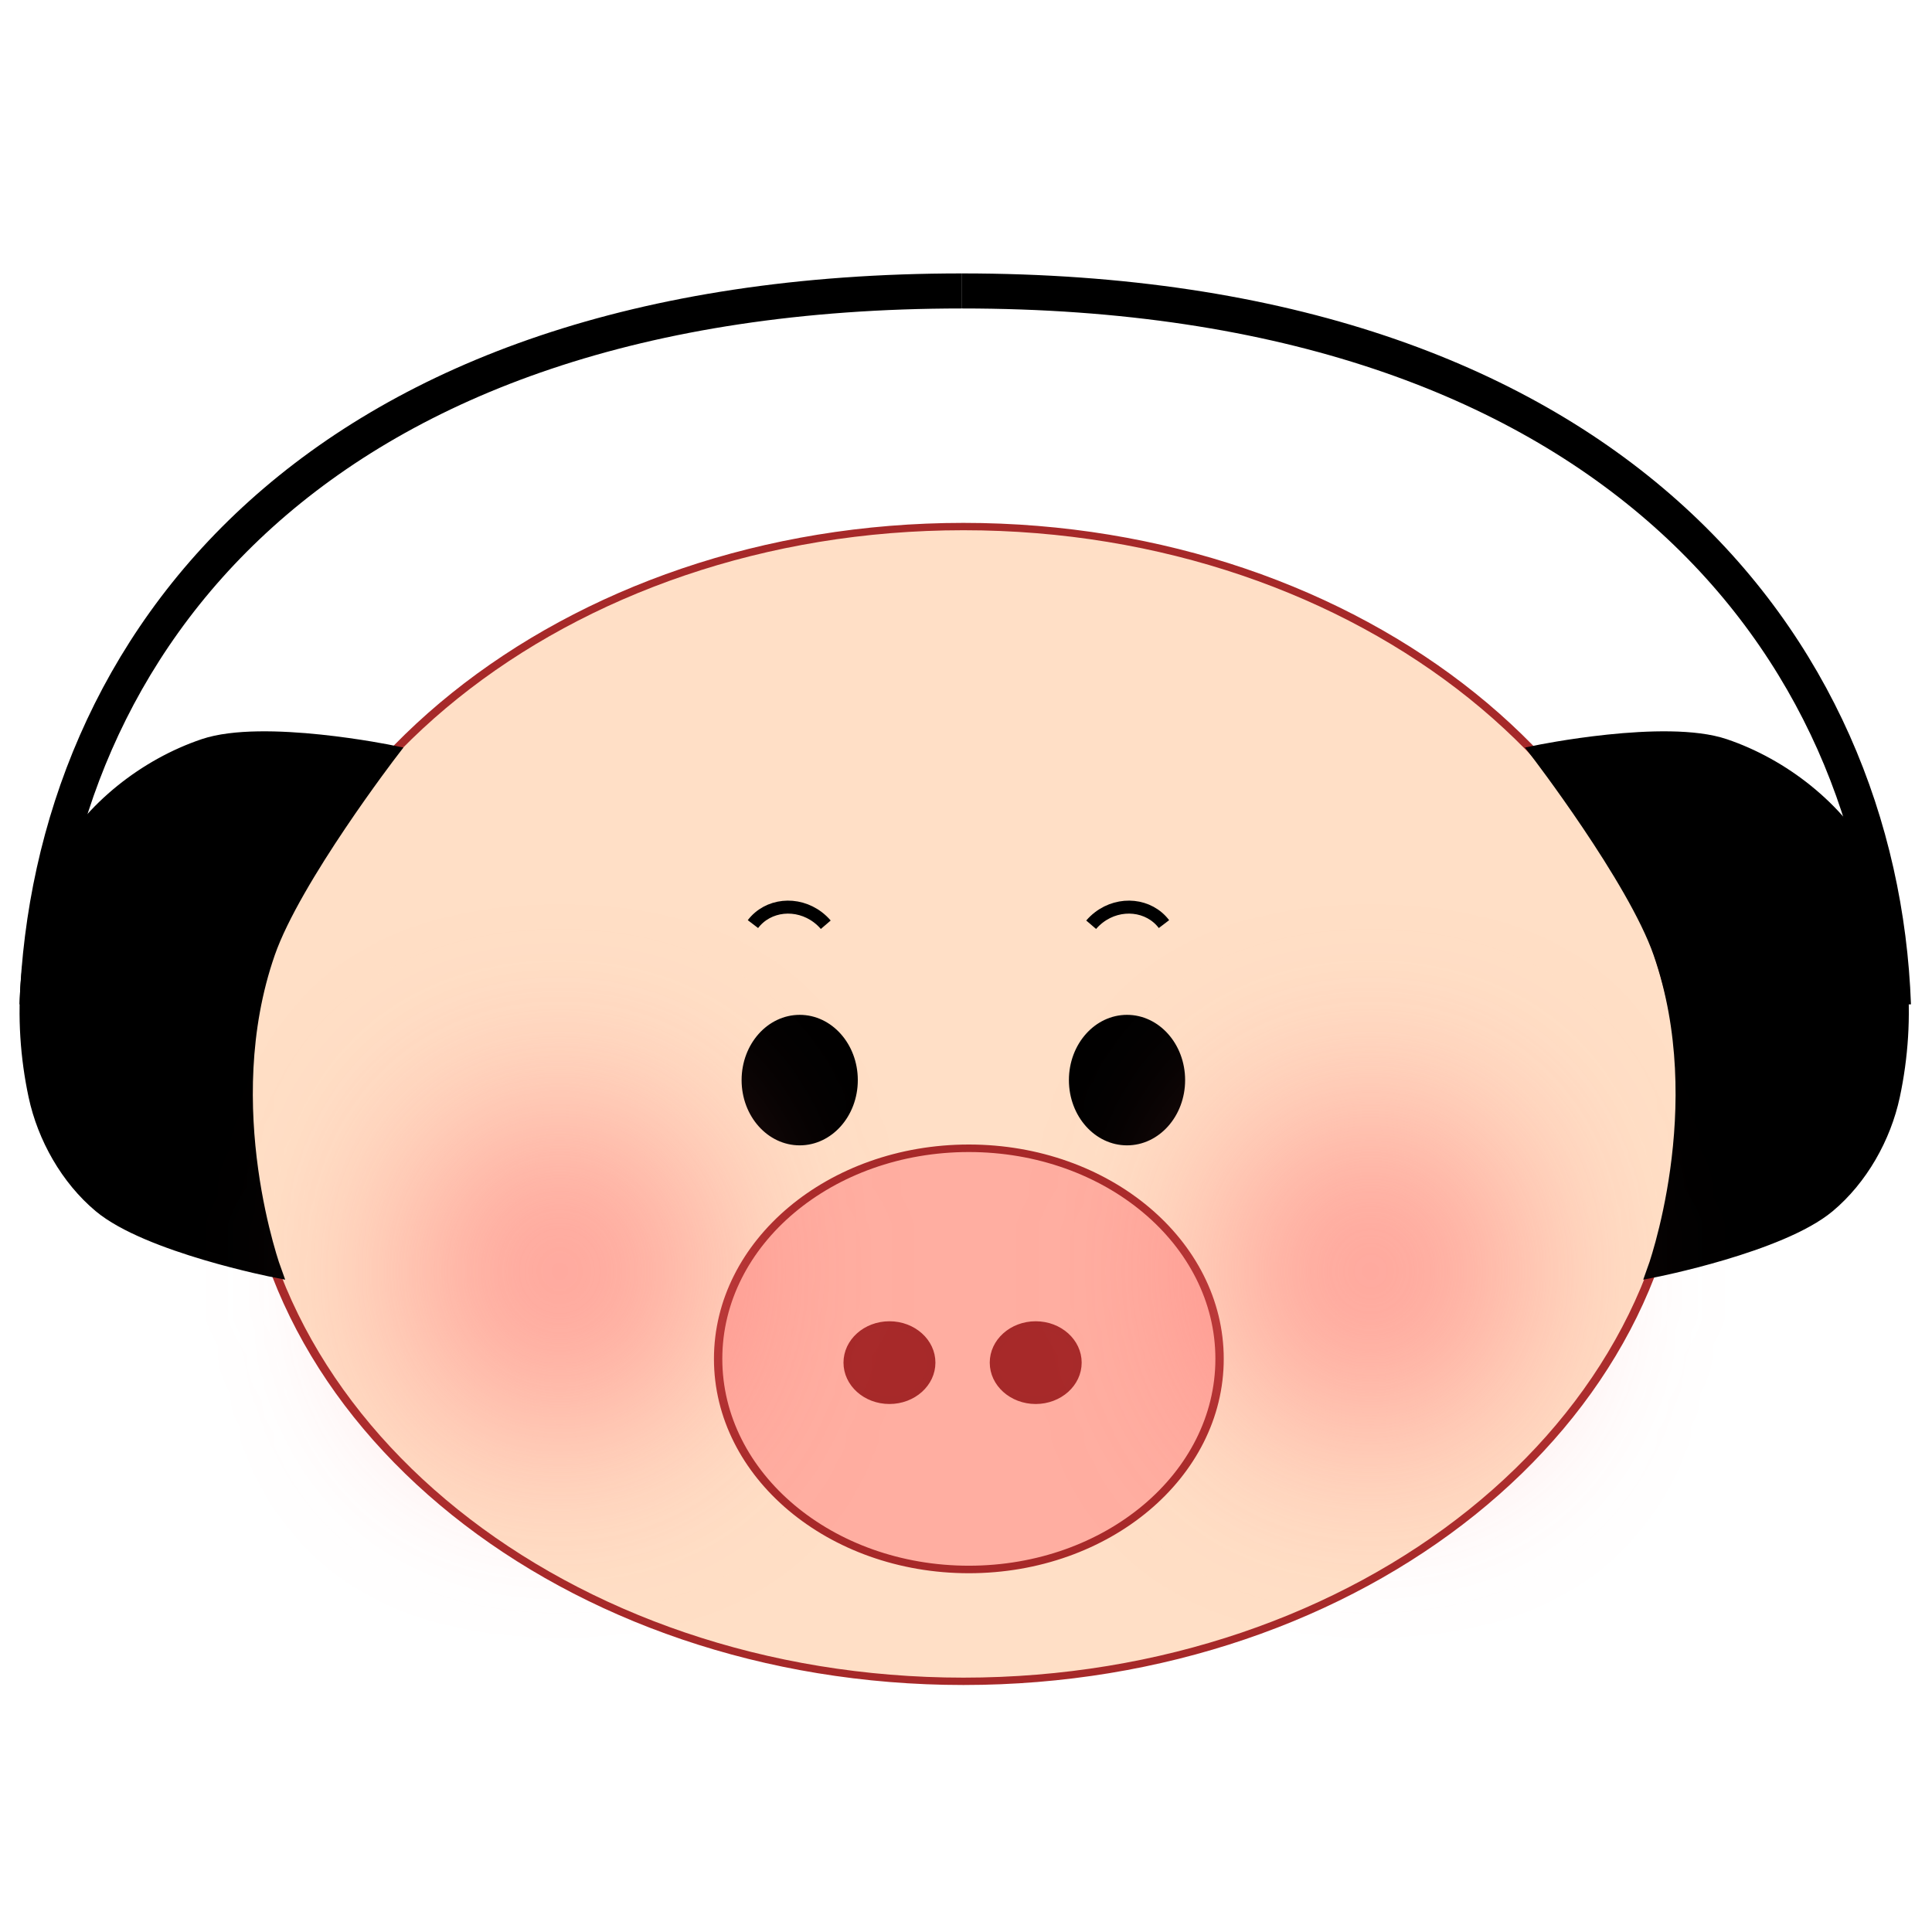
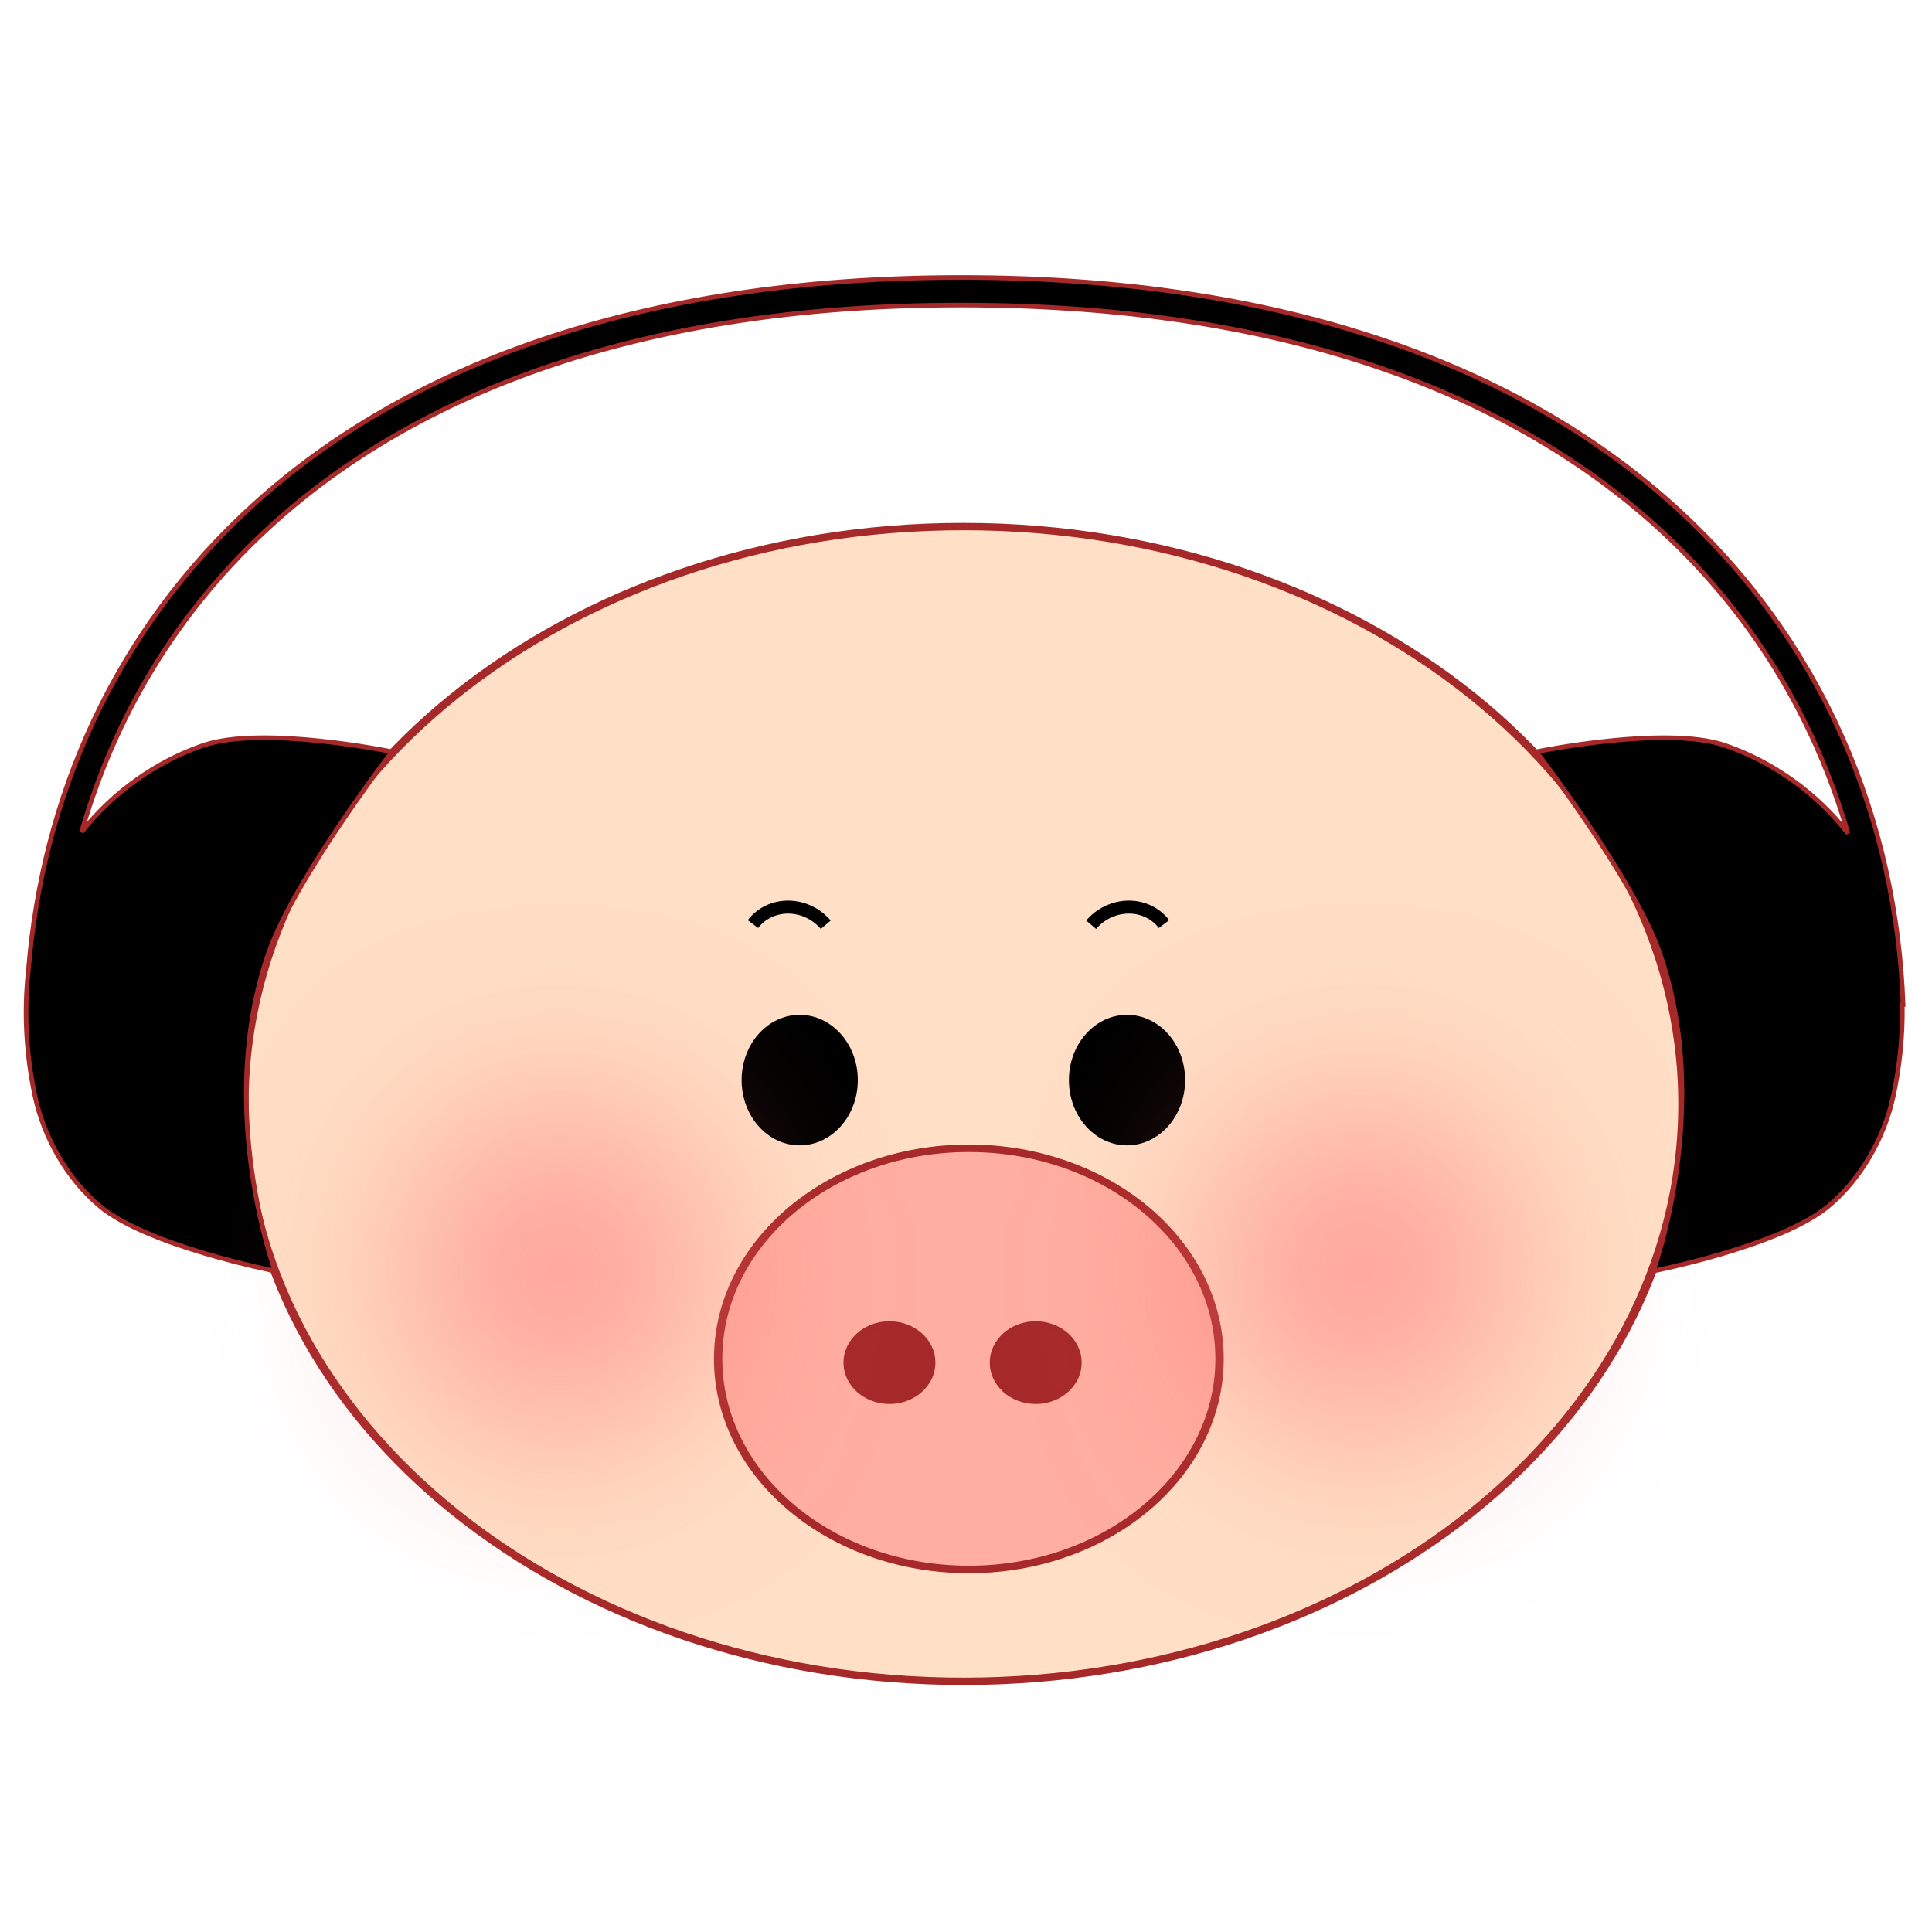
<svg xmlns="http://www.w3.org/2000/svg" xmlns:xlink="http://www.w3.org/1999/xlink" version="1.1" id="svg2" height="148.819" width="148.819">
  <defs id="defs4">
    <linearGradient id="linearGradient3926">
      <stop style="stop-color:#ffc7c7;stop-opacity:1" offset="0" id="stop3928" />
      <stop id="stop3930" offset="1" style="stop-color:#ff3f3f;stop-opacity:0.498;" />
    </linearGradient>
    <linearGradient id="linearGradient3920">
      <stop style="stop-color:#ffc6c6;stop-opacity:1" offset="0" id="stop3922" />
      <stop id="stop3924" offset="1" style="stop-color:#ff3f3f;stop-opacity:0.498;" />
    </linearGradient>
    <linearGradient id="linearGradient3816">
      <stop id="stop3818" offset="0" style="stop-color:#ff9696;stop-opacity:1" />
      <stop style="stop-color:#ff3f3f;stop-opacity:0.498;" offset="1" id="stop3820" />
    </linearGradient>
    <linearGradient id="linearGradient3687">
      <stop style="stop-color:#ff3f3f;stop-opacity:1;" offset="0" id="stop3689" />
      <stop id="stop3695" offset="0.633" style="stop-color:#ff3f3f;stop-opacity:0.498;" />
      <stop style="stop-color:#ff3f3f;stop-opacity:0;" offset="1" id="stop3691" />
    </linearGradient>
    <linearGradient id="linearGradient3665">
      <stop style="stop-color:#c0a8a8;stop-opacity:1" offset="0" id="stop3667" />
      <stop id="stop3675" offset="0.212" style="stop-color:#e44444;stop-opacity:0.749;" />
      <stop id="stop3673" offset="0.515" style="stop-color:#e44444;stop-opacity:0.498;" />
      <stop style="stop-color:#e44444;stop-opacity:0;" offset="1" id="stop3669" />
    </linearGradient>
    <radialGradient xlink:href="#linearGradient3687-2" id="radialGradient3693-8" cx="139.83" cy="462.635" fx="139.83" fy="462.635" r="14.496" gradientTransform="matrix(1,0,0,0.8780487,0,56.41897)" gradientUnits="userSpaceOnUse" />
    <linearGradient id="linearGradient3687-2">
      <stop style="stop-color:#ff3f3f;stop-opacity:1;" offset="0" id="stop3689-7" />
      <stop id="stop3695-7" offset="0.633" style="stop-color:#ff3f3f;stop-opacity:0.498;" />
      <stop style="stop-color:#ff3f3f;stop-opacity:0;" offset="1" id="stop3691-1" />
    </linearGradient>
-     <filter color-interpolation-filters="sRGB" id="filter3761-2" x="-0.696" width="2.391" y="-0.792" height="2.584">
-       <feGaussianBlur stdDeviation="8.402" id="feGaussianBlur3763-6" />
-     </filter>
    <radialGradient r="9.181" fy="462.635" fx="139.83" cy="462.635" cx="139.83" gradientTransform="matrix(-1.41295,-0.6322035,0.6973141,-1.276698,14.80167,1141.682)" gradientUnits="userSpaceOnUse" id="radialGradient3785-4" xlink:href="#linearGradient3816-9" />
    <linearGradient id="linearGradient3816-9">
      <stop id="stop3818-4" offset="0" style="stop-color:#ff9696;stop-opacity:1" />
      <stop style="stop-color:#ff3f3f;stop-opacity:0.498;" offset="1" id="stop3820-6" />
    </linearGradient>
    <filter color-interpolation-filters="sRGB" id="filter3761-2-0" x="-0.696" width="2.391" y="-0.792" height="2.584">
      <feGaussianBlur stdDeviation="8.402" id="feGaussianBlur3763-6-3" />
    </filter>
    <radialGradient xlink:href="#linearGradient3920" id="radialGradient3741" gradientUnits="userSpaceOnUse" gradientTransform="matrix(-1.41295,-0.6322035,0.6973141,-1.276698,14.80167,1141.682)" cx="139.83" cy="462.635" fx="139.83" fy="462.635" r="9.181" />
    <radialGradient xlink:href="#linearGradient3926" id="radialGradient3743" gradientUnits="userSpaceOnUse" gradientTransform="matrix(-1.41295,-0.6322035,0.6973141,-1.276698,14.80167,1141.682)" cx="139.83" cy="462.635" fx="139.83" fy="462.635" r="9.181" />
+     <radialGradient xlink:href="#linearGradient3920" id="radialGradient2914" gradientUnits="userSpaceOnUse" gradientTransform="matrix(-1.41295,-0.6322035,0.6973141,-1.276698,14.80167,1141.682)" cx="139.83" cy="462.635" fx="139.83" fy="462.635" r="9.181" />
+     <radialGradient xlink:href="#linearGradient3926" id="radialGradient2916" gradientUnits="userSpaceOnUse" gradientTransform="matrix(-1.41295,-0.6322035,0.6973141,-1.276698,14.80167,1141.682)" cx="139.83" cy="462.635" fx="139.83" fy="462.635" r="9.181" />
+     <radialGradient xlink:href="#linearGradient3926-8" id="radialGradient2916-8" gradientUnits="userSpaceOnUse" gradientTransform="matrix(-1.41295,-0.6322035,0.6973141,-1.276698,14.80167,1141.682)" cx="139.83" cy="462.635" fx="139.83" fy="462.635" r="9.181" />
+     <linearGradient id="linearGradient3926-8">
+       <stop style="stop-color:#ffc7c7;stop-opacity:1" offset="0" id="stop3928-5" />
+       <stop id="stop3930-0" offset="1" style="stop-color:#ff3f3f;stop-opacity:0.498;" />
+     </linearGradient>
+     <radialGradient r="9.181" fy="462.635" fx="139.83" cy="462.635" cx="139.83" gradientTransform="matrix(-1.41295,-0.6322035,0.6973141,-1.276698,14.80167,1141.682)" gradientUnits="userSpaceOnUse" id="radialGradient2956" xlink:href="#linearGradient3926-8" />
+     <radialGradient xlink:href="#linearGradient3926-0" id="radialGradient2916-3" gradientUnits="userSpaceOnUse" gradientTransform="matrix(-1.41295,-0.6322035,0.6973141,-1.276698,14.80167,1141.682)" cx="139.83" cy="462.635" fx="139.83" fy="462.635" r="9.181" />
+     <linearGradient id="linearGradient3926-0">
+       <stop style="stop-color:#ffc7c7;stop-opacity:1" offset="0" id="stop3928-4" />
+       <stop id="stop3930-4" offset="1" style="stop-color:#ff3f3f;stop-opacity:0.498;" />
+     </linearGradient>
+     <filter color-interpolation-filters="sRGB" id="filter3761-2-0-4" x="-0.696" width="2.391" y="-0.792" height="2.584">
+       <feGaussianBlur stdDeviation="8.402" id="feGaussianBlur3763-6-3-4" />
+     </filter>
+     <radialGradient r="9.181" fy="462.635" fx="139.83" cy="462.635" cx="139.83" gradientTransform="matrix(-1.41295,-0.6322035,0.6973141,-1.276698,14.80167,1141.682)" gradientUnits="userSpaceOnUse" id="radialGradient3000" xlink:href="#linearGradient3926-0" />
+     <radialGradient xlink:href="#linearGradient3926" id="radialGradient3041" gradientUnits="userSpaceOnUse" gradientTransform="matrix(-1.41295,-0.6322035,0.6973141,-1.276698,14.80167,1141.682)" cx="139.83" cy="462.635" fx="139.83" fy="462.635" r="9.181" />
+     <radialGradient xlink:href="#linearGradient3926-0" id="radialGradient3043" gradientUnits="userSpaceOnUse" gradientTransform="matrix(-1.41295,-0.6322035,0.6973141,-1.276698,14.80167,1141.682)" cx="139.83" cy="462.635" fx="139.83" fy="462.635" r="9.181" />
+     <radialGradient xlink:href="#linearGradient3926-0" id="radialGradient5295" gradientUnits="userSpaceOnUse" gradientTransform="matrix(-1.41295,-0.6322035,0.6973141,-1.276698,14.80167,1141.682)" cx="139.83" cy="462.635" fx="139.83" fy="462.635" r="9.181" spreadMethod="pad" />
  </defs>
-   <g id="layer1" style="display:inline" transform="translate(-108.9,-300.951)" />
-   <g id="layer5" style="display:inline" transform="translate(-108.9,-300.951)" />
-   <g id="layer6" style="display:inline" transform="translate(-108.9,-300.951)" />
-   <g id="layer7" style="display:inline" transform="translate(-108.9,-300.951)" />
-   <g id="layer8" style="display:inline" transform="translate(-108.9,-300.951)" />
-   <g id="layer2" style="display:inline" transform="translate(-108.9,-300.951)" />
  <g id="layer3" style="display:inline" transform="translate(-108.9,-300.951)">
-     <g id="g3719" transform="translate(1.5,-19)">
-       <path transform="matrix(0.6756246,0,0,0.5665578,70.80875,113.2866)" d="m 246,514.862 c 0,43.354 -36.713,78.5 -82,78.5 -45.287,0 -82,-35.146 -82,-78.5 0,-43.354 36.713,-78.5 82,-78.5 45.287,0 82,35.146 82,78.5 z" id="path2816" style="fill:#ffdfc6;fill-opacity:1;stroke:#a62929;stroke-opacity:1;display:inline" />
-       <path transform="matrix(0.6437451,0,0,0.5793628,73.23599,110.9779)" d="m 199,541.362 c 0,15.464 -13.431,28 -30,28 -16.569,0 -30,-12.536 -30,-28 0,-15.464 13.431,-28 30,-28 16.569,0 30,12.536 30,28 z" id="path3590" style="fill:#ff7c7c;fill-opacity:0.49;stroke:#a72929;stroke-opacity:1;display:inline" />
-       <g style="fill:#a72929;fill-opacity:1;stroke:#a62929;stroke-opacity:1;display:inline" transform="matrix(0.6437451,0,0,0.5793628,75.4891,108.3707)" id="g3668">
-         <path style="fill:#a72929;fill-opacity:1;stroke:#a62929;stroke-opacity:1" id="path3592" d="m 163,547.362 c 0,2.761 -2.239,5 -5,5 -2.761,0 -5,-2.239 -5,-5 0,-2.761 2.239,-5 5,-5 2.761,0 5,2.239 5,5 z" transform="translate(-2,-1)" />
-         <path transform="translate(15.5,-1)" style="fill:#a72929;fill-opacity:1;stroke:#a62929;stroke-opacity:1" id="path3592-1" d="m 163,547.362 c 0,2.761 -2.239,5 -5,5 -2.761,0 -5,-2.239 -5,-5 0,-2.761 2.239,-5 5,-5 2.761,0 5,2.239 5,5 z" />
-       </g>
-       <g id="g5020" style="display:inline">
-         <path transform="matrix(-0.5265507,0,0,0.6283207,238.5047,77.76624)" style="fill:#000000;fill-opacity:1;stroke:#000000;stroke-opacity:1" id="path3616-7-4" d="m 140,517.862 c 0,4.142 -3.582,7.5 -8,7.5 -4.418,0 -8,-3.358 -8,-7.5 0,-4.142 3.582,-7.5 8,-7.5 4.418,0 8,3.358 8,7.5 z" />
-         <path transform="matrix(0.5265507,0,0,0.6283207,124.7077,77.76624)" style="fill:#000000;fill-opacity:1;stroke:#000000;stroke-opacity:1" id="path3616-7-4-7" d="m 140,517.862 c 0,4.142 -3.582,7.5 -8,7.5 -4.418,0 -8,-3.358 -8,-7.5 0,-4.142 3.582,-7.5 8,-7.5 4.418,0 8,3.358 8,7.5 z" />
-       </g>
-       <g id="g5034" style="display:inline">
-         <path style="fill:#000000;fill-opacity:1;stroke:#000000;stroke-width:1px;stroke-linecap:butt;stroke-linejoin:miter;stroke-opacity:1" d="m 225.75,377.862 c 0,0 9.918,-2.047 14.5,-0.5 4.489,1.516 8.738,4.838 11,9 2.883,5.304 3.262,12.096 2,18 -0.687,3.215 -2.479,6.39 -5,8.5 -3.68,3.08 -13.5,5 -13.5,5 0,0 4.637,-12.616 0.5,-24.5 -1.992,-5.723 -9.5,-15.5 -9.5,-15.5 z" id="path2844" />
-         <path style="fill:#000000;fill-opacity:1;stroke:#000000;stroke-width:1px;stroke-linecap:butt;stroke-linejoin:miter;stroke-opacity:1" d="m 137.592,377.862 c 0,0 -9.918,-2.047 -14.5,-0.5 -4.489,1.516 -8.738,4.838 -11,9 -2.883,5.304 -3.262,12.096 -2,18 0.687,3.215 2.479,6.39 5,8.5 3.68,3.08 13.5,5 13.5,5 0,0 -4.637,-12.616 -0.5,-24.5 1.992,-5.723 9.5,-15.5 9.5,-15.5 z" id="path2844-1" />
-         <g id="g3765" style="stroke:#000000;stroke-width:2.7;stroke-miterlimit:4;stroke-opacity:1;stroke-dasharray:none">
-           <path id="path3717" d="m 110.25,397.362 c 1.004,-27.545 21.296,-55 71.25,-55 l 0,0" style="fill:none;stroke:#000000;stroke-width:2.7;stroke-linecap:butt;stroke-linejoin:miter;stroke-miterlimit:4;stroke-opacity:1;stroke-dasharray:none" />
-           <path id="path3717-0" d="m 253.25,397.362 c -1.004,-27.545 -21.796,-55 -71.75,-55 l 0,0" style="fill:none;stroke:#000000;stroke-width:2.7;stroke-linecap:butt;stroke-linejoin:miter;stroke-miterlimit:4;stroke-opacity:1;stroke-dasharray:none" />
-         </g>
-       </g>
-       <g id="g3762" style="display:inline">
-         <path style="fill:url(#radialGradient3741);fill-opacity:1;stroke:none;display:inline;filter:url(#filter3761-2)" id="path3677-0" d="m 154.326,462.635 c 0,7.029 -6.49,12.728 -14.496,12.728 -8.006,0 -14.496,-5.698 -14.496,-12.728 0,-7.029 6.49,-12.728 14.496,-12.728 8.006,0 14.496,5.698 14.496,12.728 z" transform="matrix(-0.8268691,0,0,0.9135701,328.6074,-4.787436)" />
-         <path style="fill:url(#radialGradient3743);fill-opacity:1;stroke:none;display:inline;filter:url(#filter3761-2-0)" id="path3677-0-6" d="m 154.326,462.635 c 0,7.029 -6.49,12.728 -14.496,12.728 -8.006,0 -14.496,-5.698 -14.496,-12.728 0,-7.029 6.49,-12.728 14.496,-12.728 8.006,0 14.496,5.698 14.496,12.728 z" transform="matrix(0.8268691,0,0,0.9135701,34.89256,-4.787436)" />
-       </g>
-       <g id="g3700">
-         <path style="fill:none;stroke:#000000;stroke-width:1px;stroke-linecap:butt;stroke-linejoin:miter;stroke-opacity:1" id="path2887" d="m 195.957,393.692 c 0,1.904 -1.642,3.447 -3.668,3.447 -0.278,0 -0.555,-0.03 -0.825,-0.088" transform="matrix(0.7956602,-0.6057432,-0.6057432,-0.7956602,279.6209,823.0778)" />
-         <path style="fill:none;stroke:#000000;stroke-width:1px;stroke-linecap:butt;stroke-linejoin:miter;stroke-opacity:1" id="path2887-1" d="m 195.957,393.692 c 0,1.904 -1.642,3.447 -3.668,3.447 -0.278,0 -0.555,-0.03 -0.825,-0.088" transform="matrix(-0.7956602,-0.6057432,0.6057432,-0.7956602,82.83689,823.0778)" />
-       </g>
+     <g id="g3739">
+       <path transform="matrix(0.6756246,0,0,0.5665578,72.30875,94.28656)" d="m 246,514.862 a 82,78.5 0 1 1 -164,0 82,78.5 0 1 1 164,0 z" id="path2816" style="fill:#ffdfc6;fill-opacity:1;stroke:#a62929;stroke-opacity:1;display:inline" />
+       <path transform="matrix(0.6437451,0,0,0.5793628,74.73599,91.97785)" d="m 199,541.362 a 30,28 0 1 1 -60,0 30,28 0 1 1 60,0 z" id="path3590" style="fill:#ff7c7c;fill-opacity:0.49;stroke:#a72929;stroke-opacity:1;display:inline" />
+       <path transform="matrix(0.6437451,0,0,0.5793628,75.70161,88.79136)" d="m 163,547.362 a 5,5 0 1 1 -10,0 5,5 0 1 1 10,0 z" id="path3592" style="fill:#a72929;fill-opacity:1;stroke:#a62929;stroke-opacity:1" />
+       <path d="m 163,547.362 a 5,5 0 1 1 -10,0 5,5 0 1 1 10,0 z" id="path3592-1" style="fill:#a72929;fill-opacity:1;stroke:#a62929;stroke-opacity:1" transform="matrix(0.6437451,0,0,0.5793628,86.96715,88.79136)" />
+       <path d="m 140,517.862 a 8,7.5 0 1 1 -16,0 8,7.5 0 1 1 16,0 z" id="path3616-7-4" style="fill:#000000;fill-opacity:1;stroke:#000000;stroke-opacity:1" transform="matrix(-0.5265507,0,0,0.6283207,240.0047,58.76624)" />
+       <path d="m 140,517.862 a 8,7.5 0 1 1 -16,0 8,7.5 0 1 1 16,0 z" id="path3616-7-4-7" style="fill:#000000;fill-opacity:1;stroke:#000000;stroke-opacity:1" transform="matrix(0.5265507,0,0,0.6283207,126.2077,58.76624)" />
+       <path id="path2844" transform="translate(108.9,300.951)" d="M 74.062 21.375 C 48.988 21.375 31.219 28.301 19.594 38.812 C 8.695 48.667 3.245 61.587 2.188 74.719 C 1.82 77.966 2.025 81.305 2.688 84.406 C 3.374 87.621 5.167 90.796 7.688 92.906 C 11.367 95.986 21.188 97.906 21.188 97.906 C 21.188 97.906 16.55 85.29 20.688 73.406 C 22.68 67.683 30.188 57.906 30.188 57.906 C 30.188 57.906 20.27 55.859 15.688 57.406 C 12.081 58.624 8.672 61.045 6.281 64.094 C 8.788 55.345 13.55 47.111 21 40.375 C 32.172 30.273 49.376 23.5 74.062 23.5 C 98.749 23.5 116.109 30.27 127.406 40.375 C 134.967 47.138 139.799 55.405 142.344 64.188 C 139.95 61.093 136.488 58.637 132.844 57.406 C 128.262 55.859 118.344 57.906 118.344 57.906 C 118.344 57.906 125.851 67.683 127.844 73.406 C 131.981 85.29 127.344 97.906 127.344 97.906 C 127.344 97.906 137.164 95.986 140.844 92.906 C 143.364 90.796 145.157 87.621 145.844 84.406 C 146.327 82.143 146.578 79.765 146.531 77.375 L 146.594 77.375 C 146.084 63.348 140.53 49.321 128.781 38.812 C 117.033 28.304 99.137 21.375 74.062 21.375 z " style="fill:#000000;fill-opacity:1;stroke:#a62929;stroke-width:0.354;stroke-linecap:butt;stroke-linejoin:miter;stroke-opacity:1;stroke-miterlimit:4;stroke-dasharray:none" />
+       <path transform="matrix(0.8268691,0,0,0.9135701,36.39256,-23.78744)" d="m 154.326,462.635 a 14.496,12.728 0 1 1 -28.991,0 14.496,12.728 0 1 1 28.991,0 z" id="path3677-0-6" style="fill:url(#radialGradient3041);fill-opacity:1;stroke:none;display:inline;filter:url(#filter3761-2-0)" />
+       <path transform="matrix(0.7956602,-0.6057432,-0.6057432,-0.7956602,281.1209,804.0778)" d="m 195.957,393.692 a 3.668,3.447 0 0 1 -4.494,3.359" id="path2887" style="fill:none;stroke:#000000;stroke-width:1px;stroke-linecap:butt;stroke-linejoin:miter;stroke-opacity:1" />
+       <path transform="matrix(-0.7956602,-0.6057432,0.6057432,-0.7956602,84.33689,804.0778)" d="m 195.957,393.692 a 3.668,3.447 0 0 1 -4.494,3.359" id="path2887-1" style="fill:none;stroke:#000000;stroke-width:1px;stroke-linecap:butt;stroke-linejoin:miter;stroke-opacity:1" />
+       <path transform="matrix(0.8268691,0,0,0.9135701,98.10718,-23.84687)" d="m 154.326,462.635 a 14.496,12.728 0 1 1 -28.991,0 14.496,12.728 0 1 1 28.991,0 z" id="path3677-0-6-7" style="fill:url(#radialGradient5295);fill-opacity:1;fill-rule:nonzero;stroke:none;display:inline;filter:url(#filter3761-2-0-4)" />
    </g>
  </g>
</svg>
